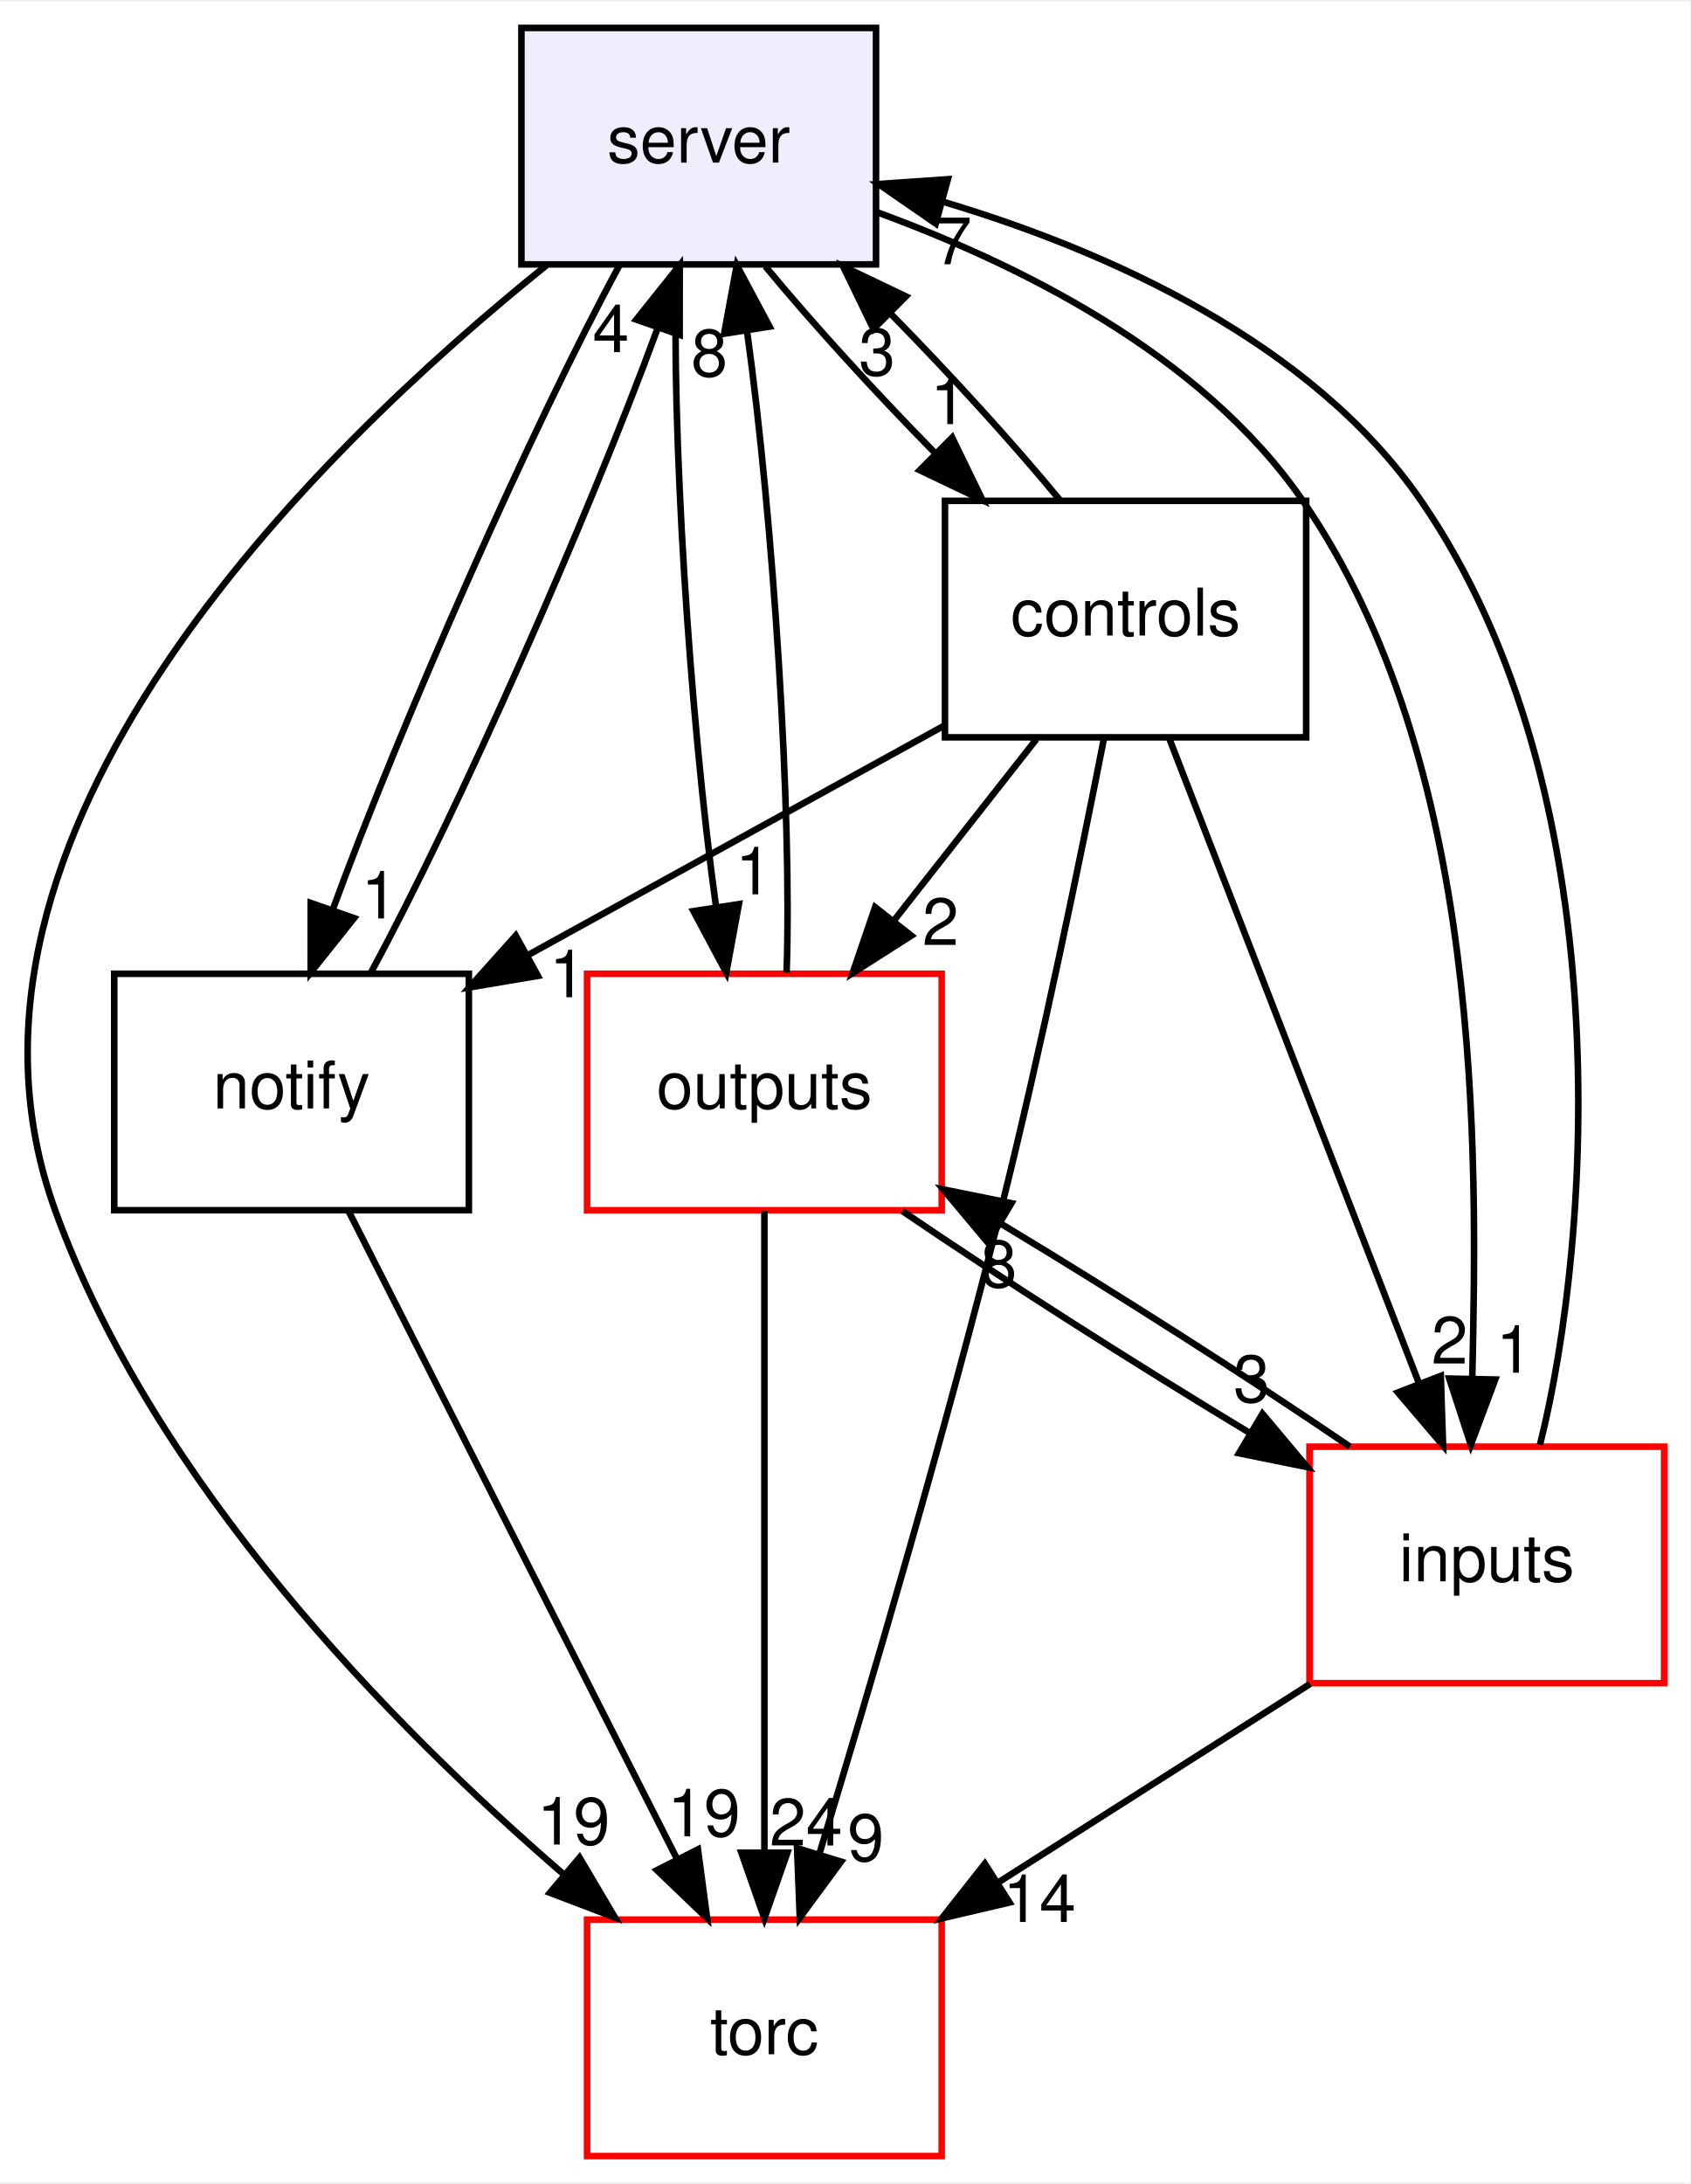
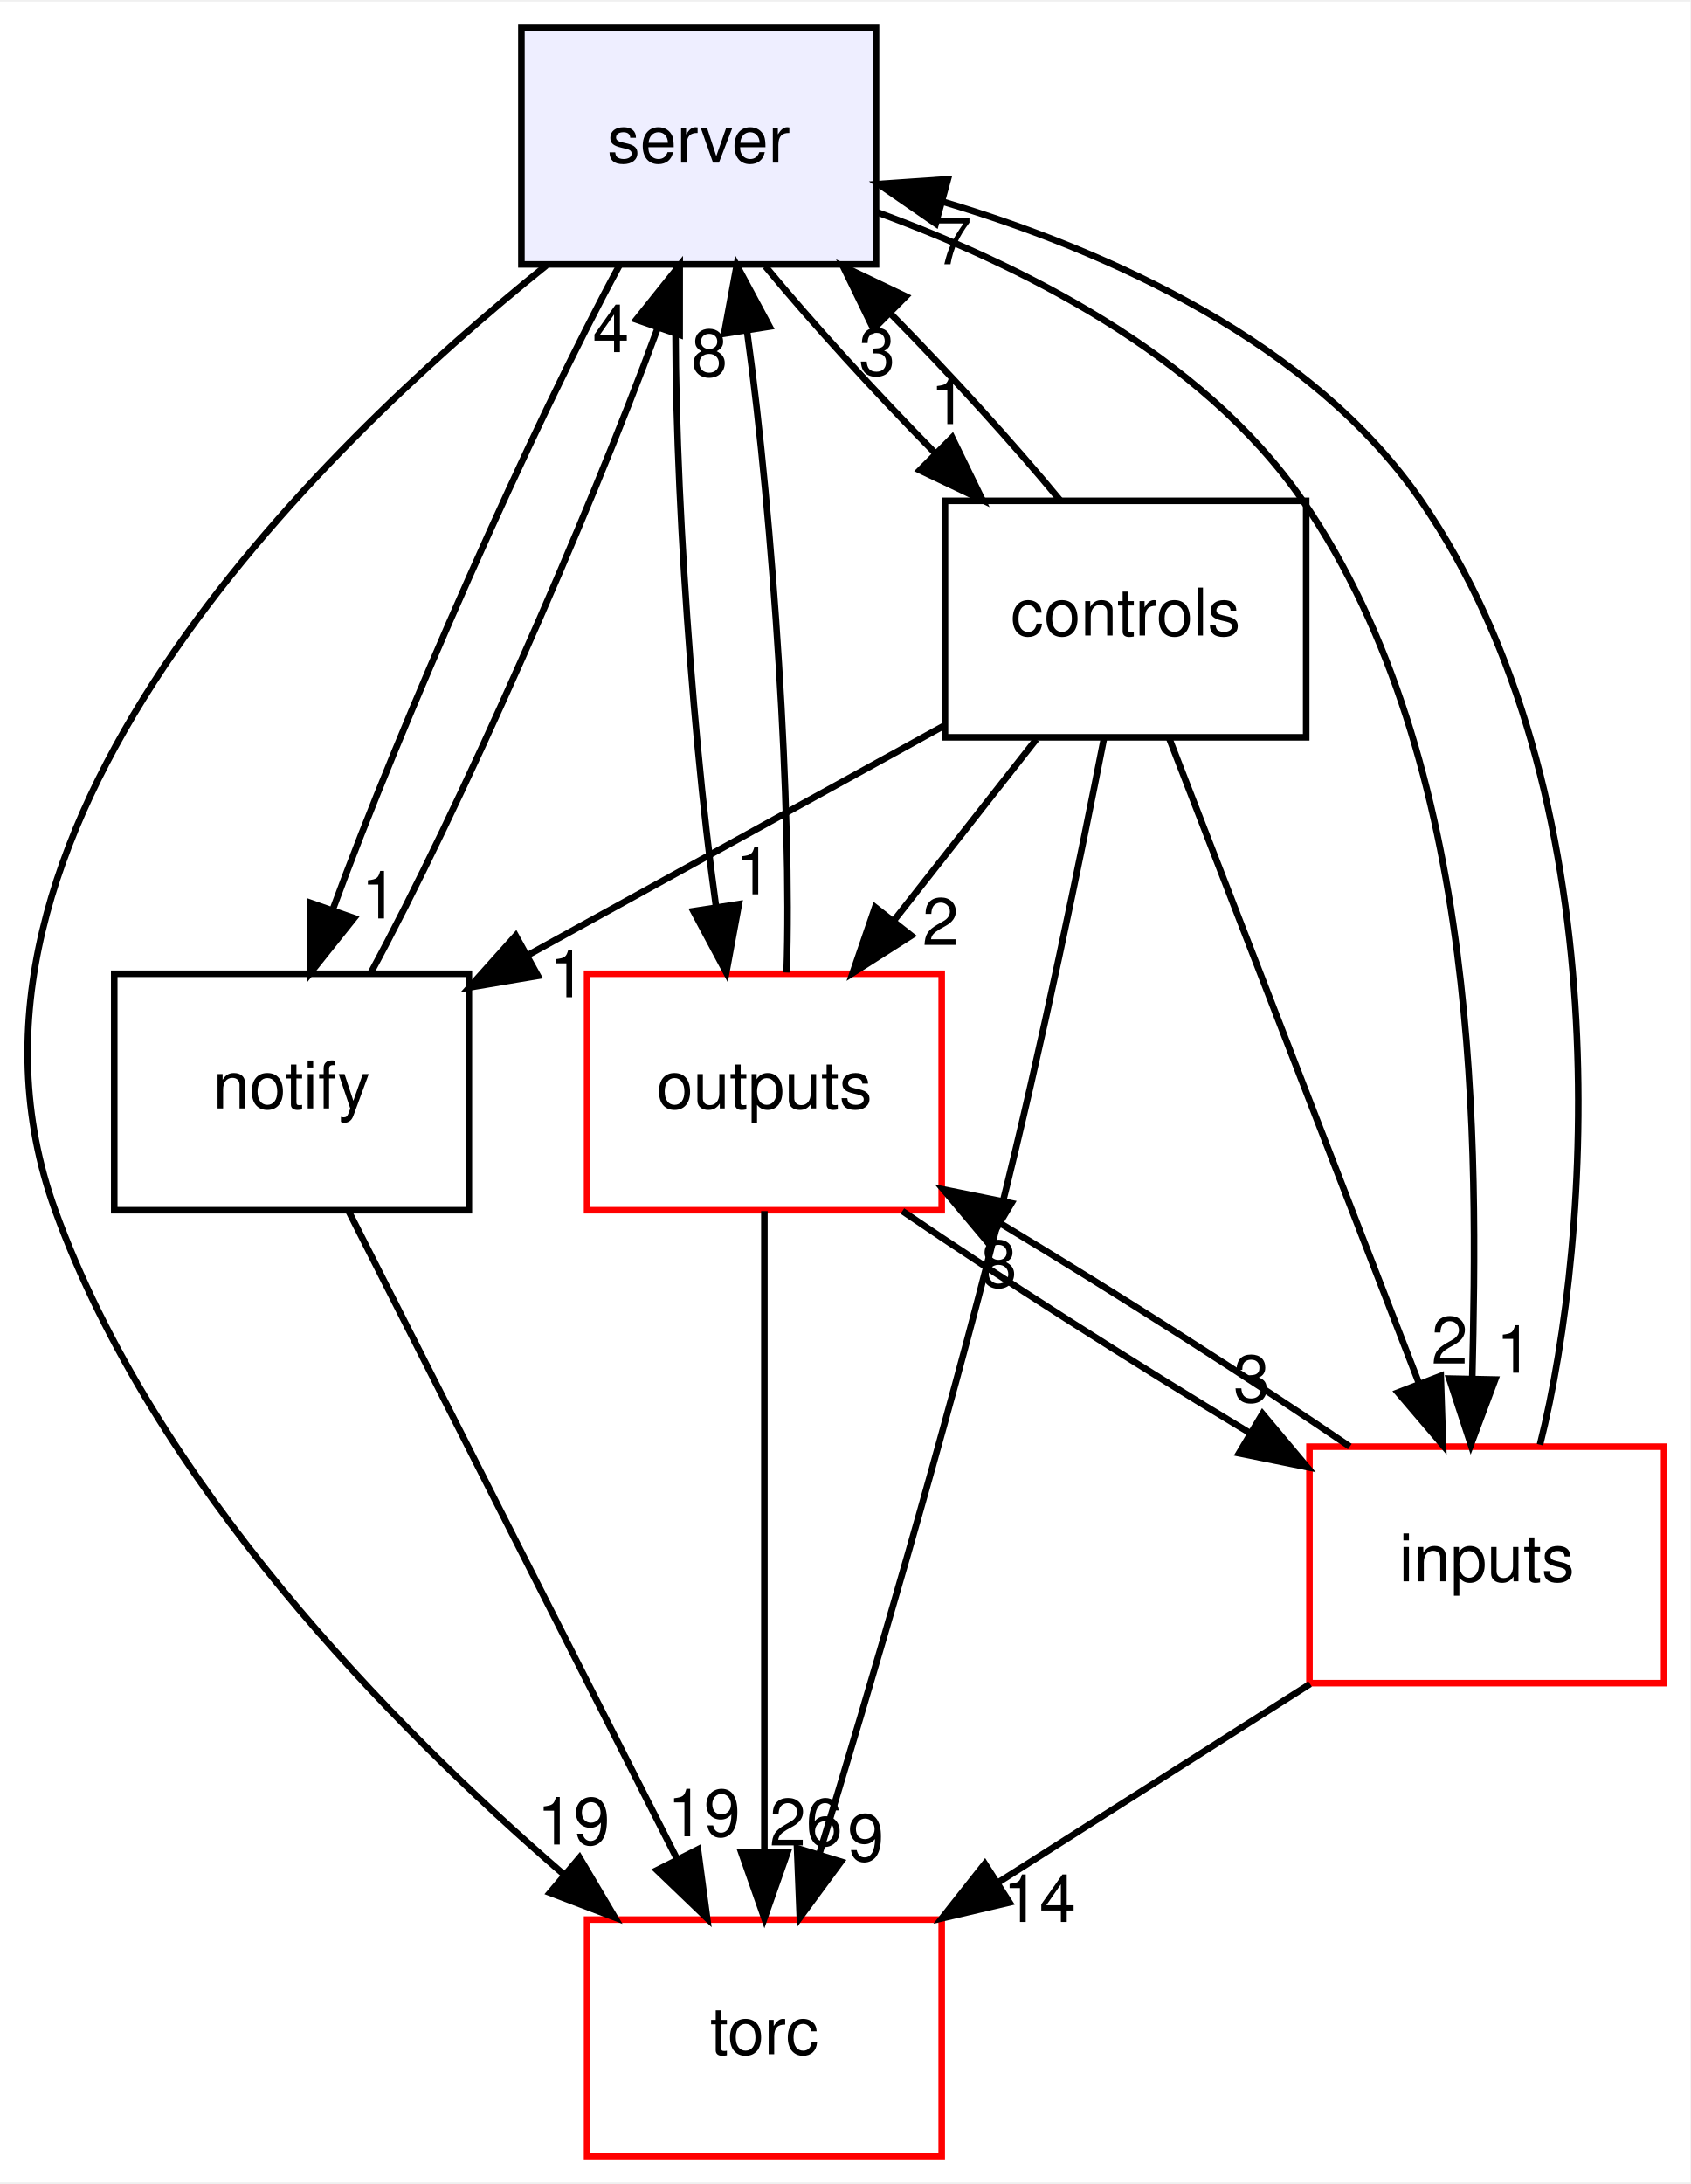
<svg xmlns="http://www.w3.org/2000/svg" xmlns:xlink="http://www.w3.org/1999/xlink" width="257pt" height="332pt" viewBox="0.00 0.00 257.39 332.00">
  <g id="graph0" class="graph" transform="scale(1 1) rotate(0) translate(4 328)">
    <polygon fill="white" stroke="none" points="-4,4 -4,-328 253.394,-328 253.394,4 -4,4" />
    <g id="node1" class="node">
      <g id="a_node1">
        <a xlink:href="dir_41e1742e44e2de38b3bc91f993fed282.html" target="_top" xlink:title="server">
          <polygon fill="#eeeeff" stroke="black" points="129.394,-324 75.394,-324 75.394,-288 129.394,-288 129.394,-324" />
          <text text-anchor="middle" x="102.394" y="-303.5" font-family="Helvetica,sans-Serif" font-size="10.00">server</text>
        </a>
      </g>
    </g>
    <g id="node2" class="node">
      <g id="a_node2">
        <a xlink:href="dir_19e1fafdf157c27762559b97f5d6a2d3.html" target="_top" xlink:title="torc">
          <polygon fill="white" stroke="red" points="139.394,-36 85.394,-36 85.394,-0 139.394,-0 139.394,-36" />
          <text text-anchor="middle" x="112.394" y="-15.5" font-family="Helvetica,sans-Serif" font-size="10.00">torc</text>
        </a>
      </g>
    </g>
    <g id="edge6" class="edge">
      <path fill="none" stroke="black" d="M79.205,-287.852C44.142,-259.653 -16.214,-200.921 4.394,-144 19.435,-102.455 55.487,-65.642 81.813,-42.913" />
      <polygon fill="black" stroke="black" points="84.245,-45.441 89.637,-36.322 79.734,-40.088 84.245,-45.441" />
      <g id="a_edge6-headlabel">
        <a xlink:href="dir_000000_000004.html" target="_top" xlink:title="19">
          <text text-anchor="middle" x="83.325" y="-47.429" font-family="Helvetica,sans-Serif" font-size="10.00">19</text>
        </a>
      </g>
    </g>
    <g id="node3" class="node">
      <g id="a_node3">
        <a xlink:href="dir_0f104a5a9ad42d0e39afe19fc0bdfc88.html" target="_top" xlink:title="notify">
          <polygon fill="none" stroke="black" points="67.394,-180 13.394,-180 13.394,-144 67.394,-144 67.394,-180" />
          <text text-anchor="middle" x="40.394" y="-159.5" font-family="Helvetica,sans-Serif" font-size="10.00">notify</text>
        </a>
      </g>
    </g>
    <g id="edge7" class="edge">
      <path fill="none" stroke="black" d="M90.331,-287.871C77.09,-263.457 57.154,-218.426 46.617,-189.635" />
      <polygon fill="black" stroke="black" points="49.917,-188.47 43.308,-180.189 43.311,-190.784 49.917,-188.47" />
      <g id="a_edge7-headlabel">
        <a xlink:href="dir_000000_000010.html" target="_top" xlink:title="1">
          <text text-anchor="middle" x="53.785" y="-188.424" font-family="Helvetica,sans-Serif" font-size="10.00">1</text>
        </a>
      </g>
    </g>
    <g id="node4" class="node">
      <g id="a_node4">
        <a xlink:href="dir_d03bd041034a3e88cd281d61691321a9.html" target="_top" xlink:title="outputs">
          <polygon fill="white" stroke="red" points="139.394,-180 85.394,-180 85.394,-144 139.394,-144 139.394,-180" />
          <text text-anchor="middle" x="112.394" y="-159.5" font-family="Helvetica,sans-Serif" font-size="10.00">outputs</text>
        </a>
      </g>
    </g>
    <g id="edge8" class="edge">
      <path fill="none" stroke="black" d="M99.016,-287.871C98.162,-263.67 101.001,-219.211 105.006,-190.393" />
      <polygon fill="black" stroke="black" points="108.514,-190.608 106.592,-180.189 101.597,-189.533 108.514,-190.608" />
      <g id="a_edge8-headlabel">
        <a xlink:href="dir_000000_000007.html" target="_top" xlink:title="1">
          <text text-anchor="middle" x="110.768" y="-192.096" font-family="Helvetica,sans-Serif" font-size="10.00">1</text>
        </a>
      </g>
    </g>
    <g id="node5" class="node">
      <g id="a_node5">
        <a xlink:href="dir_3d370fd2770cf63261b7ee5a69ee79d2.html" target="_top" xlink:title="controls">
          <polygon fill="none" stroke="black" points="194.894,-252 139.894,-252 139.894,-216 194.894,-216 194.894,-252" />
          <text text-anchor="middle" x="167.394" y="-231.5" font-family="Helvetica,sans-Serif" font-size="10.00">controls</text>
        </a>
      </g>
    </g>
    <g id="edge9" class="edge">
      <path fill="none" stroke="black" d="M112.546,-287.697C119.612,-279.135 129.161,-268.656 138.364,-259.304" />
      <polygon fill="black" stroke="black" points="140.985,-261.634 145.616,-252.104 136.054,-256.666 140.985,-261.634" />
      <g id="a_edge9-headlabel">
        <a xlink:href="dir_000000_000008.html" target="_top" xlink:title="1">
          <text text-anchor="middle" x="140.435" y="-263.681" font-family="Helvetica,sans-Serif" font-size="10.00">1</text>
        </a>
      </g>
    </g>
    <g id="node6" class="node">
      <g id="a_node6">
        <a xlink:href="dir_fb7b09e926df3dd6ae65d35d8e762017.html" target="_top" xlink:title="inputs">
          <polygon fill="white" stroke="red" points="249.394,-108 195.394,-108 195.394,-72 249.394,-72 249.394,-108" />
          <text text-anchor="middle" x="222.394" y="-87.5" font-family="Helvetica,sans-Serif" font-size="10.00">inputs</text>
        </a>
      </g>
    </g>
    <g id="edge10" class="edge">
      <path fill="none" stroke="black" d="M129.527,-295.95C150.768,-288.158 178.907,-274.515 194.394,-252 221.884,-212.034 220.971,-152.908 220.185,-118.536" />
      <polygon fill="black" stroke="black" points="223.68,-118.226 219.971,-108.301 216.681,-118.372 223.68,-118.226" />
      <g id="a_edge10-headlabel">
        <a xlink:href="dir_000000_000002.html" target="_top" xlink:title="1">
          <text text-anchor="middle" x="226.594" y="-119.26" font-family="Helvetica,sans-Serif" font-size="10.00">1</text>
        </a>
      </g>
    </g>
    <g id="edge2" class="edge">
      <path fill="none" stroke="black" d="M52.49,-180.189C65.684,-204.531 85.501,-249.28 96.058,-278.059" />
      <polygon fill="black" stroke="black" points="92.888,-279.593 99.5,-287.871 99.493,-277.277 92.888,-279.593" />
      <g id="a_edge2-headlabel">
        <a xlink:href="dir_000010_000000.html" target="_top" xlink:title="4">
          <text text-anchor="middle" x="89.019" y="-274.641" font-family="Helvetica,sans-Serif" font-size="10.00">4</text>
        </a>
      </g>
    </g>
    <g id="edge1" class="edge">
      <path fill="none" stroke="black" d="M49.079,-143.871C61.512,-119.35 84.49,-74.032 99.079,-45.259" />
      <polygon fill="black" stroke="black" points="102.277,-46.691 103.678,-36.189 96.034,-43.526 102.277,-46.691" />
      <g id="a_edge1-headlabel">
        <a xlink:href="dir_000010_000004.html" target="_top" xlink:title="19">
          <text text-anchor="middle" x="103.184" y="-48.681" font-family="Helvetica,sans-Serif" font-size="10.00">19</text>
        </a>
      </g>
    </g>
    <g id="edge4" class="edge">
      <path fill="none" stroke="black" d="M115.774,-180.189C116.622,-204.424 113.779,-248.888 109.772,-277.679" />
      <polygon fill="black" stroke="black" points="106.265,-277.452 108.185,-287.871 113.182,-278.529 106.265,-277.452" />
      <g id="a_edge4-headlabel">
        <a xlink:href="dir_000007_000000.html" target="_top" xlink:title="8">
          <text text-anchor="middle" x="104.013" y="-270.963" font-family="Helvetica,sans-Serif" font-size="10.00">8</text>
        </a>
      </g>
    </g>
    <g id="edge3" class="edge">
      <path fill="none" stroke="black" d="M112.394,-143.871C112.394,-119.67 112.394,-75.211 112.394,-46.393" />
      <polygon fill="black" stroke="black" points="115.894,-46.189 112.394,-36.189 108.894,-46.189 115.894,-46.189" />
      <g id="a_edge3-headlabel">
-         <a xlink:href="dir_000007_000004.html" target="_top" xlink:title="24">
-           <text text-anchor="middle" x="118.733" y="-47.284" font-family="Helvetica,sans-Serif" font-size="10.00">24</text>
+         <a xlink:href="dir_000007_000004.html" target="_top" xlink:title="26">
+           <text text-anchor="middle" x="118.733" y="-47.284" font-family="Helvetica,sans-Serif" font-size="10.00">26</text>
        </a>
      </g>
    </g>
    <g id="edge5" class="edge">
      <path fill="none" stroke="black" d="M133.406,-143.876C148.371,-133.674 168.69,-120.701 186.193,-110.159" />
      <polygon fill="black" stroke="black" points="188.239,-113.014 195.046,-104.895 184.662,-106.998 188.239,-113.014" />
      <g id="a_edge5-headlabel">
        <a xlink:href="dir_000007_000002.html" target="_top" xlink:title="3">
          <text text-anchor="middle" x="186.601" y="-114.792" font-family="Helvetica,sans-Serif" font-size="10.00">3</text>
        </a>
      </g>
    </g>
    <g id="edge14" class="edge">
      <path fill="none" stroke="black" d="M157.406,-252.104C150.378,-260.636 140.846,-271.108 131.638,-280.478" />
      <polygon fill="black" stroke="black" points="129.001,-278.164 124.377,-287.697 133.936,-283.128 129.001,-278.164" />
      <g id="a_edge14-headlabel">
        <a xlink:href="dir_000008_000000.html" target="_top" xlink:title="3">
          <text text-anchor="middle" x="129.548" y="-271.116" font-family="Helvetica,sans-Serif" font-size="10.00">3</text>
        </a>
      </g>
    </g>
    <g id="edge11" class="edge">
      <path fill="none" stroke="black" d="M164.105,-215.856C160.568,-197.874 154.611,-168.829 148.394,-144 139.86,-109.92 128.404,-71.1 120.728,-45.886" />
      <polygon fill="black" stroke="black" points="124.064,-44.824 117.789,-36.287 117.37,-46.873 124.064,-44.824" />
      <g id="a_edge11-headlabel">
        <a xlink:href="dir_000008_000004.html" target="_top" xlink:title="9">
          <text text-anchor="middle" x="127.831" y="-44.929" font-family="Helvetica,sans-Serif" font-size="10.00">9</text>
        </a>
      </g>
    </g>
    <g id="edge12" class="edge">
      <path fill="none" stroke="black" d="M139.837,-217.811C121.237,-207.559 96.503,-193.927 76.356,-182.822" />
      <polygon fill="black" stroke="black" points="77.908,-179.681 67.461,-177.919 74.529,-185.811 77.908,-179.681" />
      <g id="a_edge12-headlabel">
        <a xlink:href="dir_000008_000010.html" target="_top" xlink:title="1">
          <text text-anchor="middle" x="82.427" y="-176.429" font-family="Helvetica,sans-Serif" font-size="10.00">1</text>
        </a>
      </g>
    </g>
    <g id="edge13" class="edge">
      <path fill="none" stroke="black" d="M153.798,-215.697C147.271,-207.389 139.326,-197.277 132.147,-188.141" />
      <polygon fill="black" stroke="black" points="134.763,-185.805 125.833,-180.104 129.259,-190.13 134.763,-185.805" />
      <g id="a_edge13-headlabel">
        <a xlink:href="dir_000008_000007.html" target="_top" xlink:title="2">
          <text text-anchor="middle" x="139.217" y="-184.377" font-family="Helvetica,sans-Serif" font-size="10.00">2</text>
        </a>
      </g>
    </g>
    <g id="edge15" class="edge">
      <path fill="none" stroke="black" d="M174.028,-215.871C183.484,-191.457 200.926,-146.426 212.077,-117.635" />
      <polygon fill="black" stroke="black" points="215.388,-118.778 215.736,-108.189 208.86,-116.25 215.388,-118.778" />
      <g id="a_edge15-headlabel">
        <a xlink:href="dir_000008_000002.html" target="_top" xlink:title="2">
          <text text-anchor="middle" x="216.737" y="-120.656" font-family="Helvetica,sans-Serif" font-size="10.00">2</text>
        </a>
      </g>
    </g>
    <g id="edge18" class="edge">
      <path fill="none" stroke="black" d="M230.495,-108.301C238.441,-139.886 242.859,-207.708 212.394,-252 195.824,-276.091 164.768,-290.023 139.722,-297.501" />
      <polygon fill="black" stroke="black" points="138.482,-294.212 129.766,-300.234 140.335,-300.962 138.482,-294.212" />
      <g id="a_edge18-headlabel">
        <a xlink:href="dir_000002_000000.html" target="_top" xlink:title="7">
          <text text-anchor="middle" x="141.197" y="-288.022" font-family="Helvetica,sans-Serif" font-size="10.00">7</text>
        </a>
      </g>
    </g>
    <g id="edge16" class="edge">
      <path fill="none" stroke="black" d="M195.485,-71.876C181.235,-62.808 163.547,-51.552 148.158,-41.759" />
      <polygon fill="black" stroke="black" points="149.722,-38.606 139.406,-36.19 145.964,-44.511 149.722,-38.606" />
      <g id="a_edge16-headlabel">
        <a xlink:href="dir_000002_000004.html" target="_top" xlink:title="14">
          <text text-anchor="middle" x="154.279" y="-35.64" font-family="Helvetica,sans-Serif" font-size="10.00">14</text>
        </a>
      </g>
    </g>
    <g id="edge17" class="edge">
      <path fill="none" stroke="black" d="M201.536,-108.019C186.535,-118.252 166.099,-131.3 148.519,-141.886" />
      <polygon fill="black" stroke="black" points="146.438,-139.052 139.63,-147.17 150.014,-145.069 146.438,-139.052" />
      <g id="a_edge17-headlabel">
        <a xlink:href="dir_000002_000007.html" target="_top" xlink:title="8">
          <text text-anchor="middle" x="148.077" y="-132.275" font-family="Helvetica,sans-Serif" font-size="10.00">8</text>
        </a>
      </g>
    </g>
  </g>
</svg>
